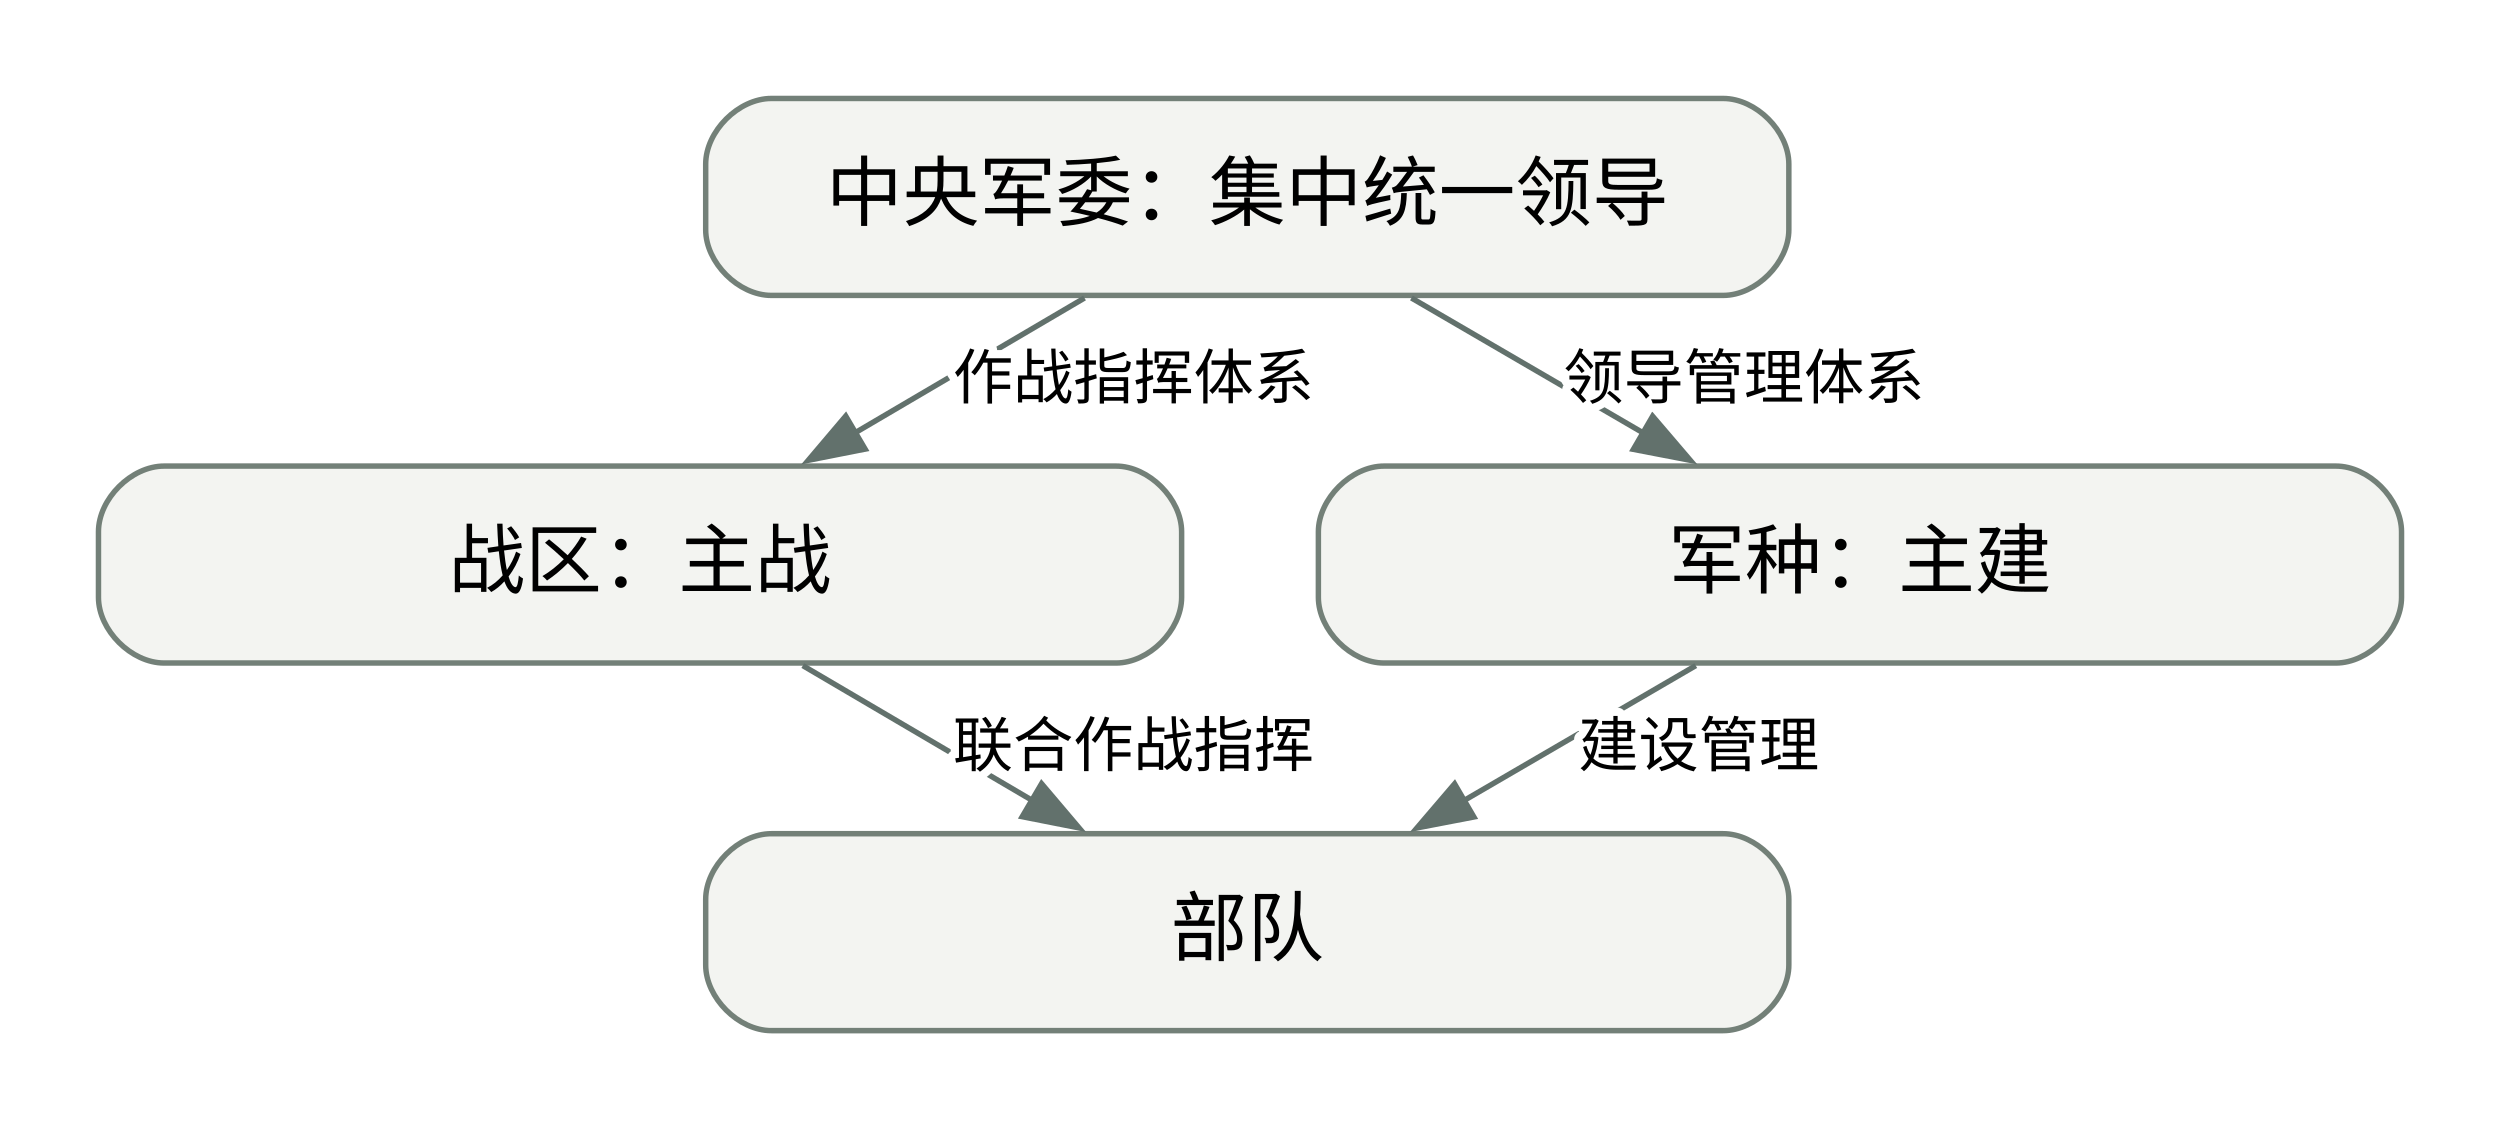
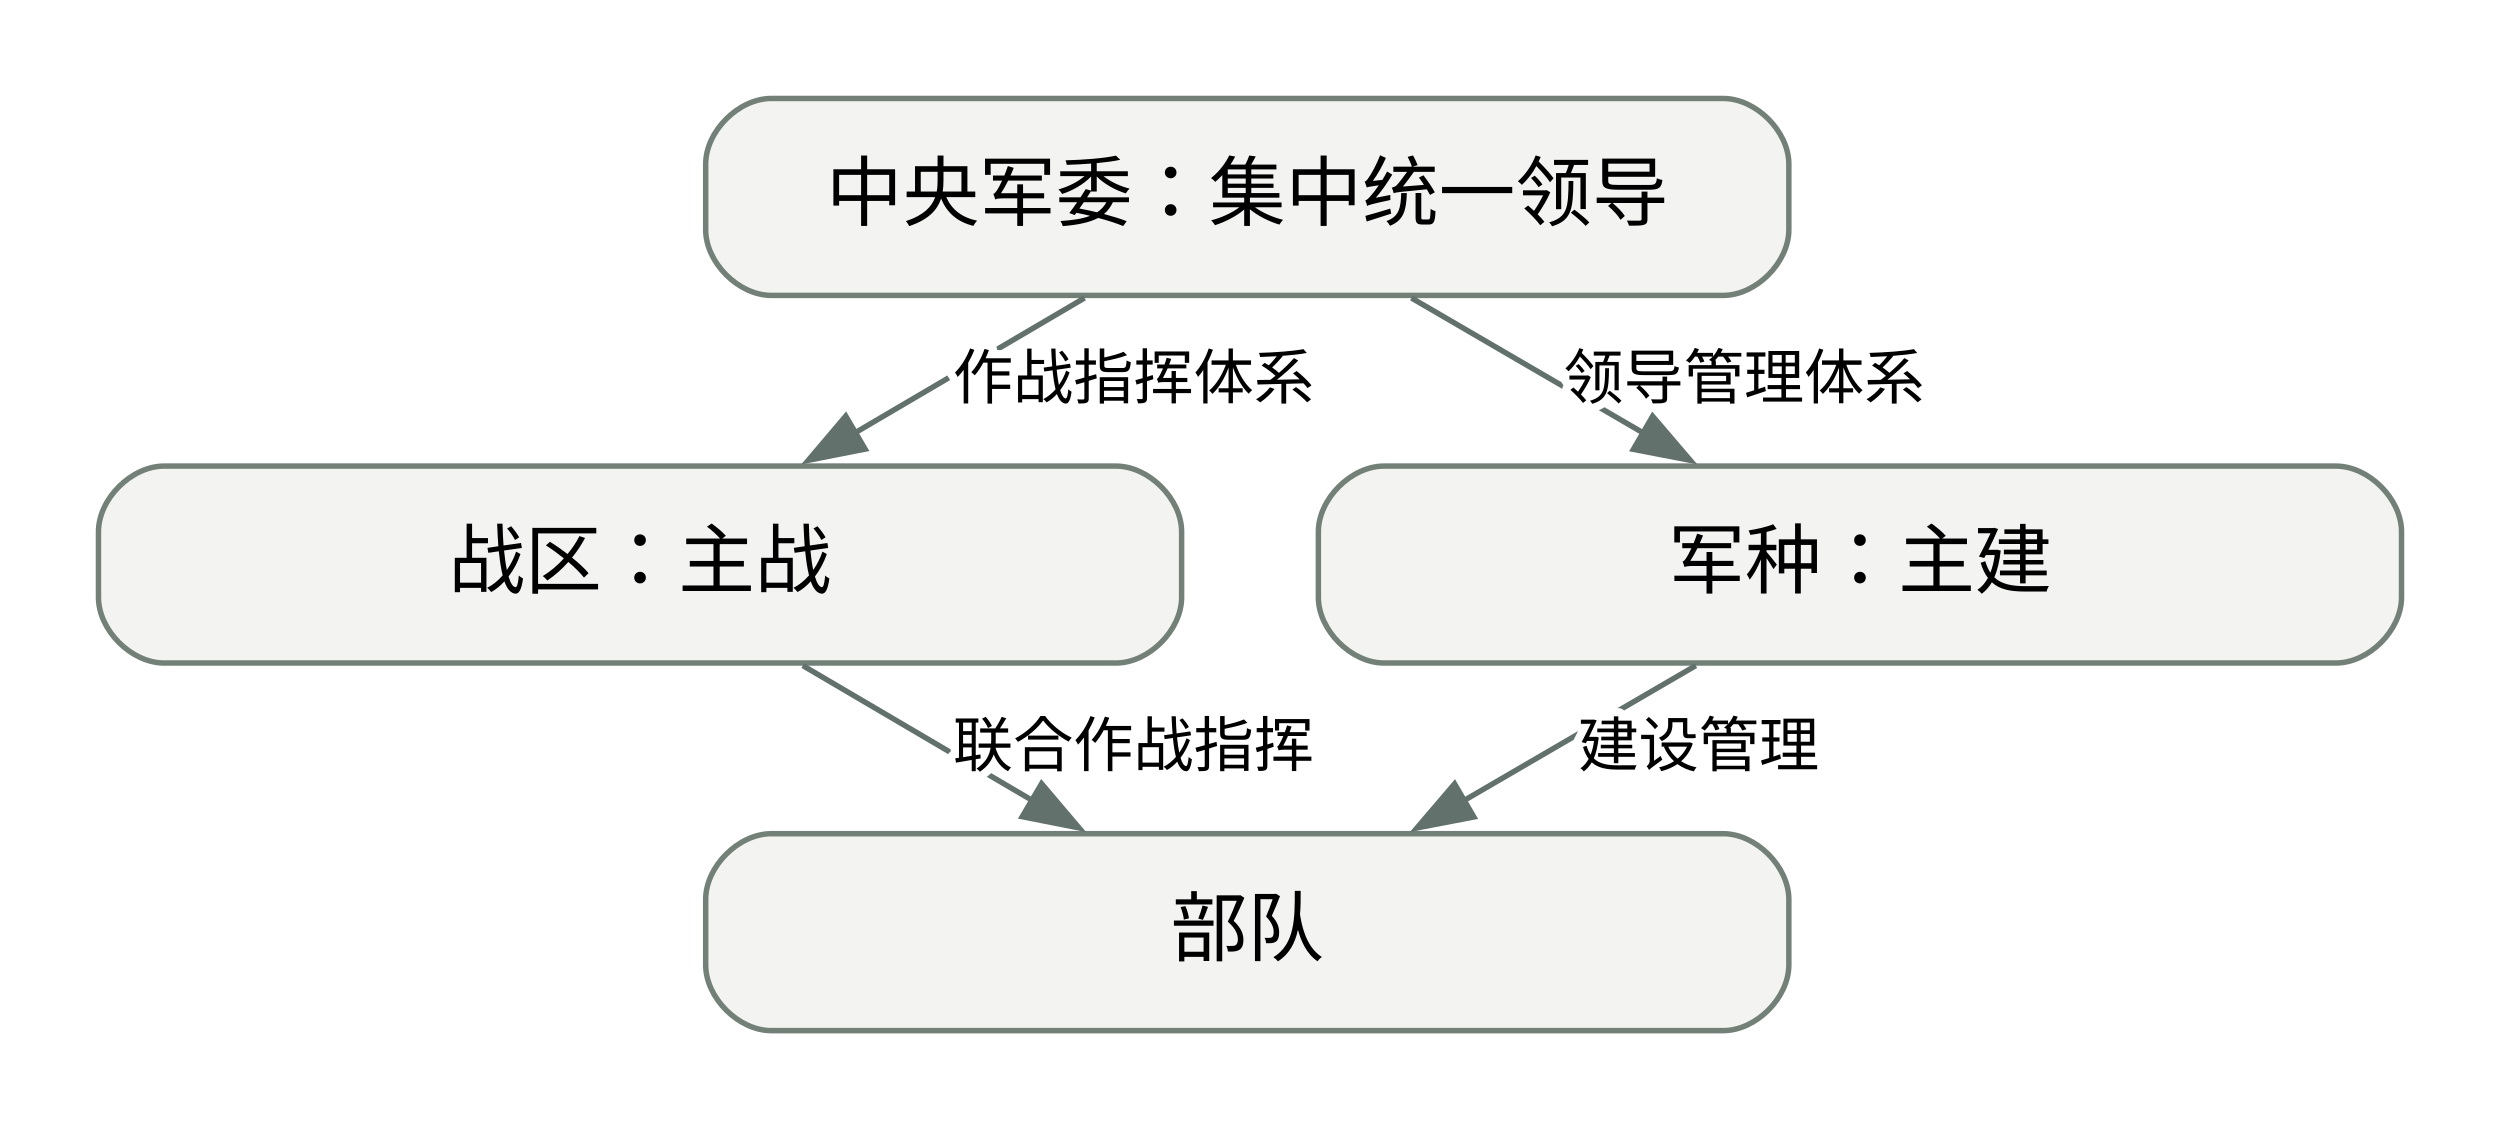
<svg xmlns="http://www.w3.org/2000/svg" width="457pt" height="206pt" viewBox="0.00 0.00 457.00 206.00">
  <g id="graph0" class="graph" transform="scale(1 1) rotate(0) translate(18 188.4)">
    <polygon fill="white" stroke="none" points="-18,18 -18,-188.4 439,-188.4 439,18 -18,18" />
    <g id="node1" class="node">
      <path fill="#f3f4f1" stroke="#738078" d="M297,-170.4C297,-170.4 123,-170.4 123,-170.4 117,-170.4 111,-164.4 111,-158.4 111,-158.4 111,-146.4 111,-146.4 111,-140.4 117,-134.4 123,-134.4 123,-134.4 297,-134.4 297,-134.4 303,-134.4 309,-140.4 309,-146.4 309,-146.4 309,-158.4 309,-158.4 309,-164.4 303,-170.4 297,-170.4" />
-       <text xml:space="preserve" text-anchor="middle" x="210" y="-148.2" font-family="Noto Sans CJK SC" font-size="14.00">中央军委：集中统一领导</text>
+       <text xml:space="preserve" text-anchor="middle" x="210" y="-148.2" font-family="Noto Sans SC" font-size="14.00">中央军委：集中统一领导</text>
    </g>
    <g id="node2" class="node">
      <path fill="#f3f4f1" stroke="#738078" d="M186,-103.2C186,-103.2 12,-103.2 12,-103.2 6,-103.2 0,-97.2 0,-91.2 0,-91.2 0,-79.2 0,-79.2 0,-73.2 6,-67.2 12,-67.2 12,-67.2 186,-67.2 186,-67.2 192,-67.2 198,-73.2 198,-79.2 198,-79.2 198,-91.2 198,-91.2 198,-97.2 192,-103.2 186,-103.2" />
-       <text xml:space="preserve" text-anchor="middle" x="99" y="-81" font-family="Noto Sans CJK SC" font-size="14.00">战区：主战</text>
+       <text xml:space="preserve" text-anchor="middle" x="99" y="-81" font-family="Noto Sans SC" font-size="14.00">战区：主战</text>
    </g>
    <g id="edge1" class="edge">
      <path fill="none" stroke="#62716c" d="M180.25,-133.93C167.34,-126.34 152.02,-117.35 138.2,-109.22" />
      <polygon fill="#62716c" stroke="#62716c" points="140.14,-106.31 129.75,-104.26 136.6,-112.34 140.14,-106.31" />
-       <text style="paint-order:stroke;stroke:white;stroke-width:3;stroke-linejoin:round" xml:space="preserve" text-anchor="middle" x="189.19" y="-115.5" font-family="Noto Sans CJK SC" font-size="11.00">作战指挥体系</text>
+       <text style="paint-order:stroke;stroke:white;stroke-width:3;stroke-linejoin:round" xml:space="preserve" text-anchor="middle" x="189.19" y="-115.5" font-family="Noto Sans SC" font-size="11.00">作战指挥体系</text>
    </g>
    <g id="node4" class="node">
      <path fill="#f3f4f1" stroke="#738078" d="M409,-103.2C409,-103.2 235,-103.2 235,-103.2 229,-103.2 223,-97.2 223,-91.2 223,-91.2 223,-79.2 223,-79.2 223,-73.2 229,-67.2 235,-67.2 235,-67.2 409,-67.2 409,-67.2 415,-67.2 421,-73.2 421,-79.2 421,-79.2 421,-91.2 421,-91.2 421,-97.2 415,-103.2 409,-103.2" />
-       <text xml:space="preserve" text-anchor="middle" x="322" y="-81" font-family="Noto Sans CJK SC" font-size="14.00">军种：主建</text>
+       <text xml:space="preserve" text-anchor="middle" x="322" y="-81" font-family="Noto Sans SC" font-size="14.00">军种：主建</text>
    </g>
    <g id="edge3" class="edge">
      <path fill="none" stroke="#62716c" d="M240.01,-133.93C253.05,-126.34 268.5,-117.35 282.45,-109.22" />
      <polygon fill="#62716c" stroke="#62716c" points="284.1,-112.31 290.98,-104.26 280.58,-106.26 284.1,-112.31" />
-       <text style="paint-order:stroke;stroke:white;stroke-width:3;stroke-linejoin:round" xml:space="preserve" text-anchor="middle" x="300.78" y="-115.5" font-family="Noto Sans CJK SC" font-size="11.00">领导管理体系</text>
+       <text style="paint-order:stroke;stroke:white;stroke-width:3;stroke-linejoin:round" xml:space="preserve" text-anchor="middle" x="300.78" y="-115.5" font-family="Noto Sans SC" font-size="11.00">领导管理体系</text>
    </g>
    <g id="node3" class="node">
      <path fill="#f3f4f1" stroke="#738078" d="M297,-36C297,-36 123,-36 123,-36 117,-36 111,-30 111,-24 111,-24 111,-12 111,-12 111,-6 117,0 123,0 123,0 297,0 297,0 303,0 309,-6 309,-12 309,-12 309,-24 309,-24 309,-30 303,-36 297,-36" />
-       <text xml:space="preserve" text-anchor="middle" x="210" y="-13.8" font-family="Noto Sans CJK SC" font-size="14.00">部队</text>
+       <text xml:space="preserve" text-anchor="middle" x="210" y="-13.8" font-family="Noto Sans SC" font-size="14.00">部队</text>
    </g>
    <g id="edge2" class="edge">
      <path fill="none" stroke="#62716c" d="M128.75,-66.73C141.66,-59.14 156.98,-50.15 170.8,-42.02" />
      <polygon fill="#62716c" stroke="#62716c" points="172.4,-45.14 179.25,-37.06 168.86,-39.11 172.4,-45.14" />
-       <text style="paint-order:stroke;stroke:white;stroke-width:3;stroke-linejoin:round" xml:space="preserve" text-anchor="middle" x="189.19" y="-48.3" font-family="Noto Sans CJK SC" font-size="11.00">联合作战指挥</text>
+       <text style="paint-order:stroke;stroke:white;stroke-width:3;stroke-linejoin:round" xml:space="preserve" text-anchor="middle" x="189.19" y="-48.3" font-family="Noto Sans SC" font-size="11.00">联合作战指挥</text>
    </g>
    <g id="edge4" class="edge">
      <path fill="none" stroke="#62716c" d="M291.99,-66.73C278.95,-59.14 263.5,-50.15 249.55,-42.02" />
      <polygon fill="#62716c" stroke="#62716c" points="251.42,-39.06 241.02,-37.06 247.9,-45.11 251.42,-39.06" />
-       <text style="paint-order:stroke;stroke:white;stroke-width:3;stroke-linejoin:round" xml:space="preserve" text-anchor="middle" x="292.53" y="-48.3" font-family="Noto Sans CJK SC" font-size="11.00">建设管理</text>
+       <text style="paint-order:stroke;stroke:white;stroke-width:3;stroke-linejoin:round" xml:space="preserve" text-anchor="middle" x="292.53" y="-48.3" font-family="Noto Sans SC" font-size="11.00">建设管理</text>
    </g>
  </g>
</svg>
